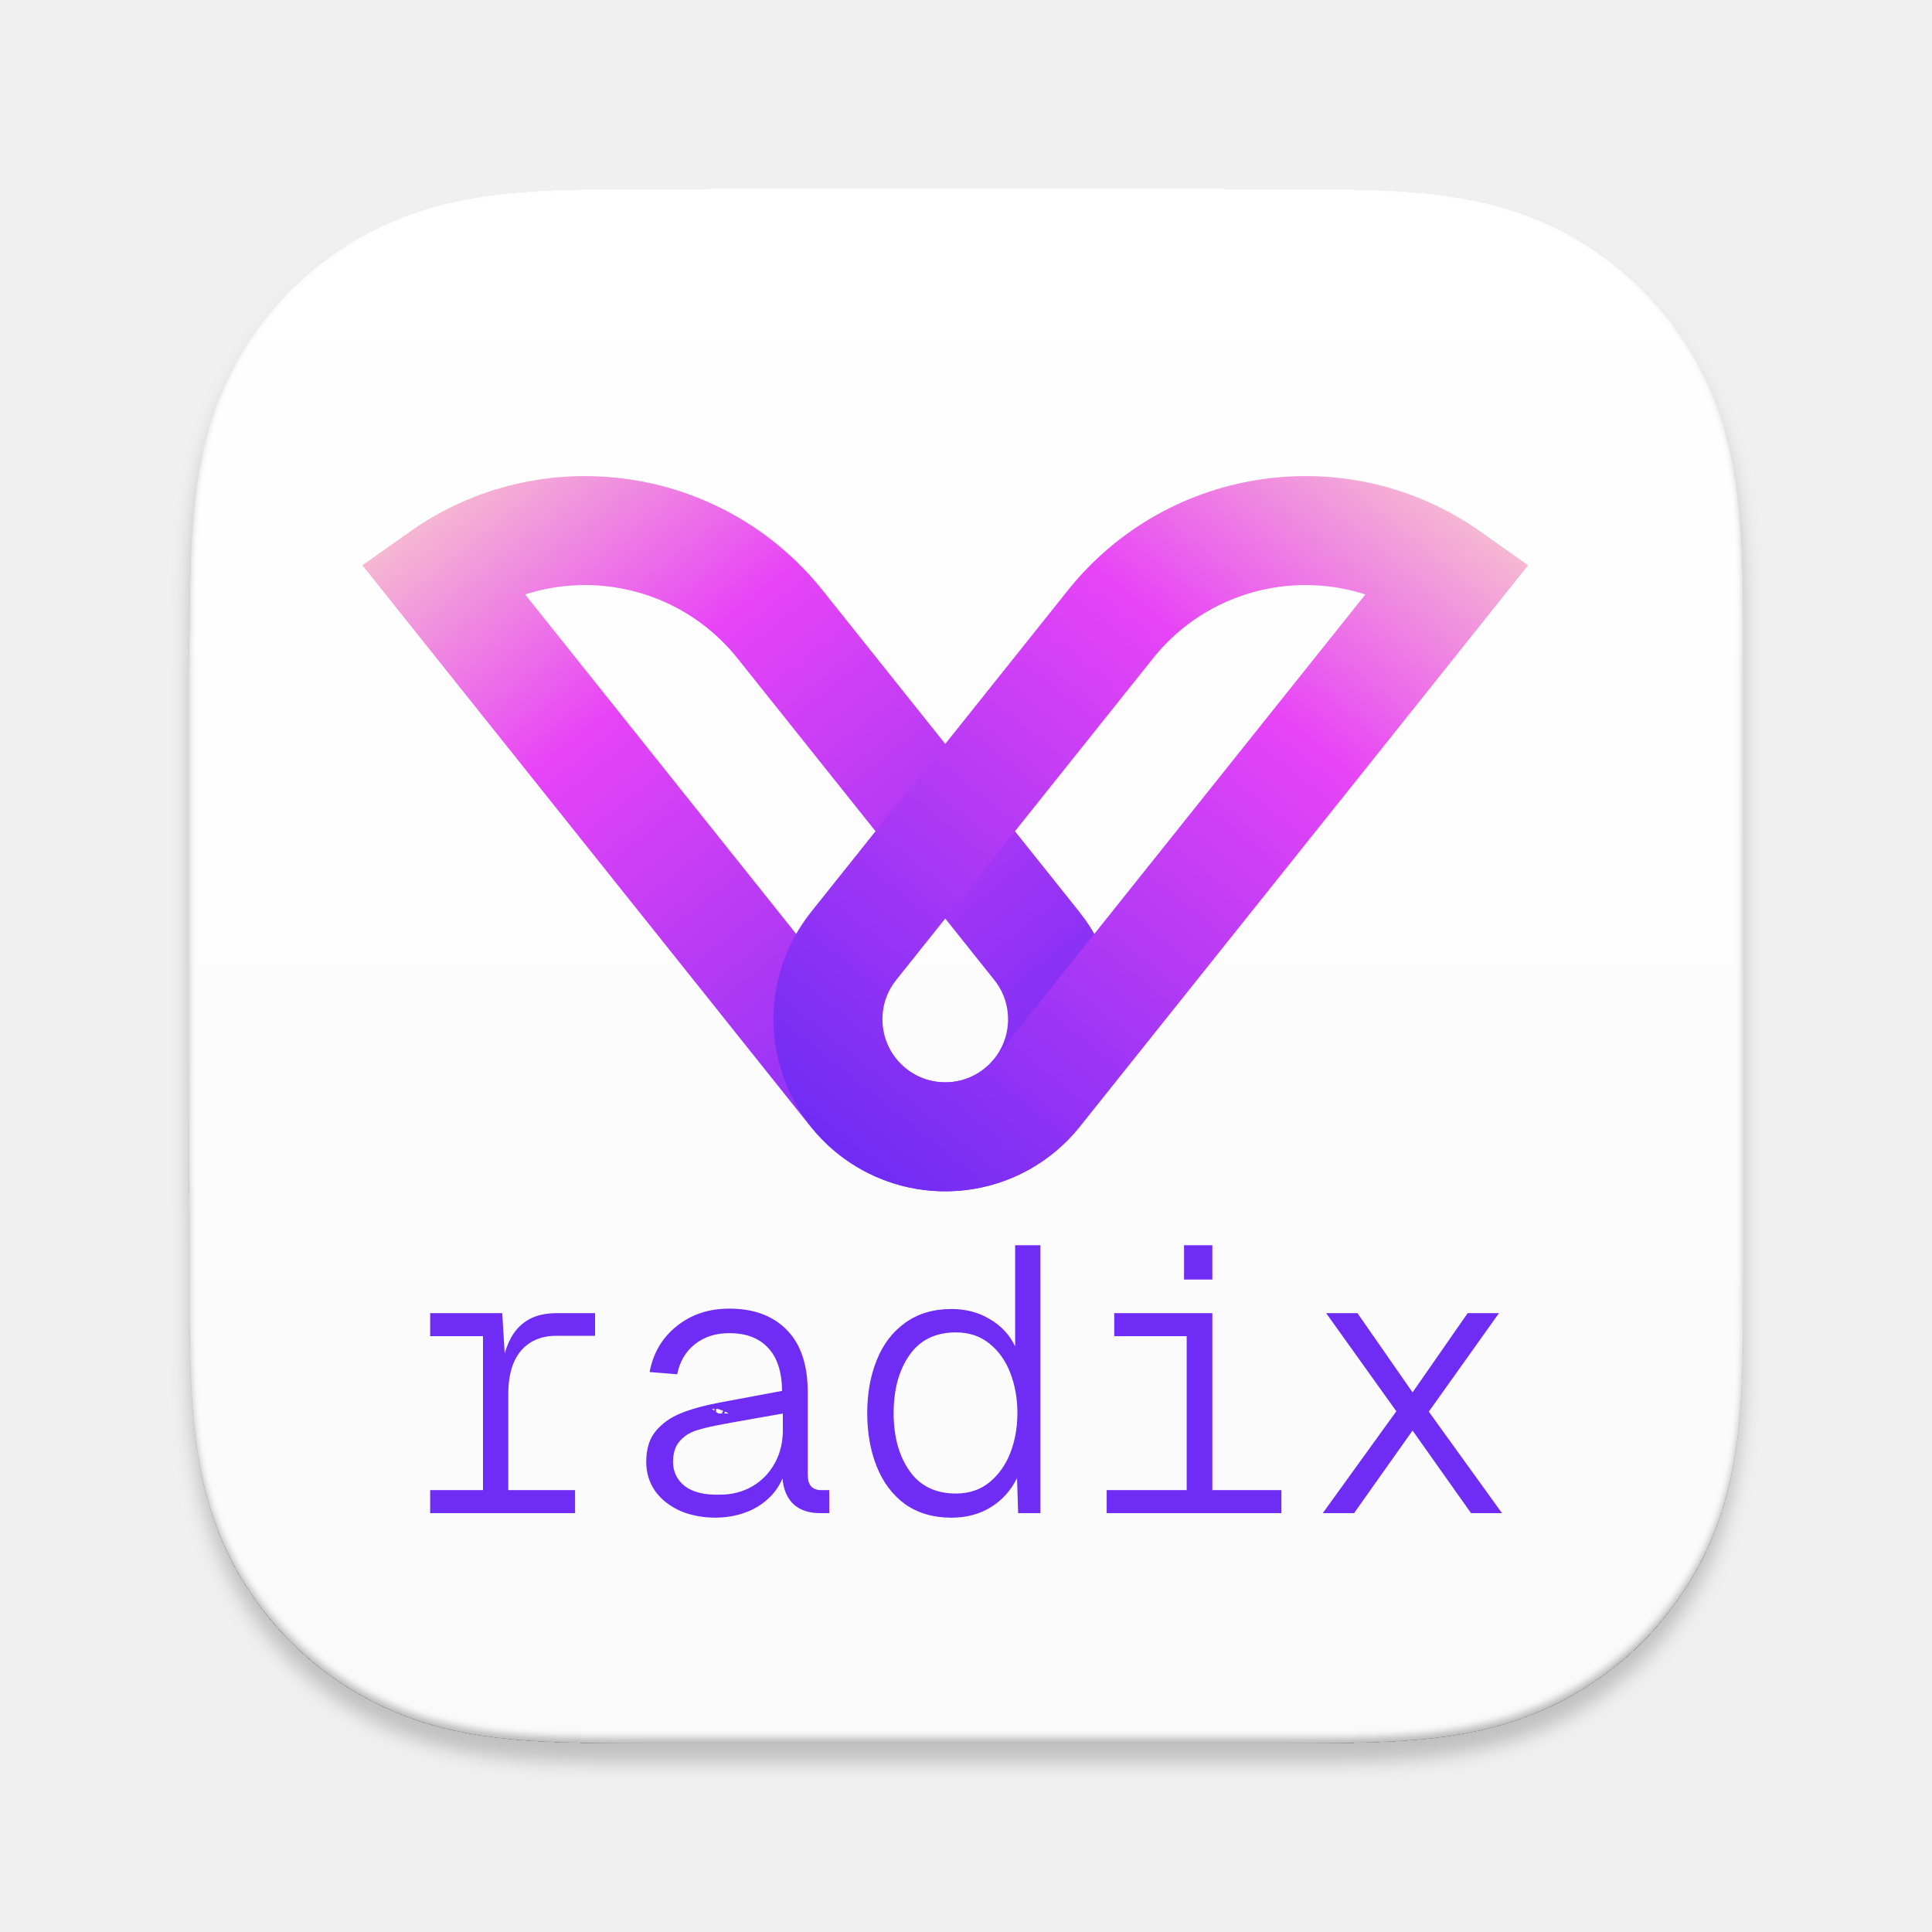
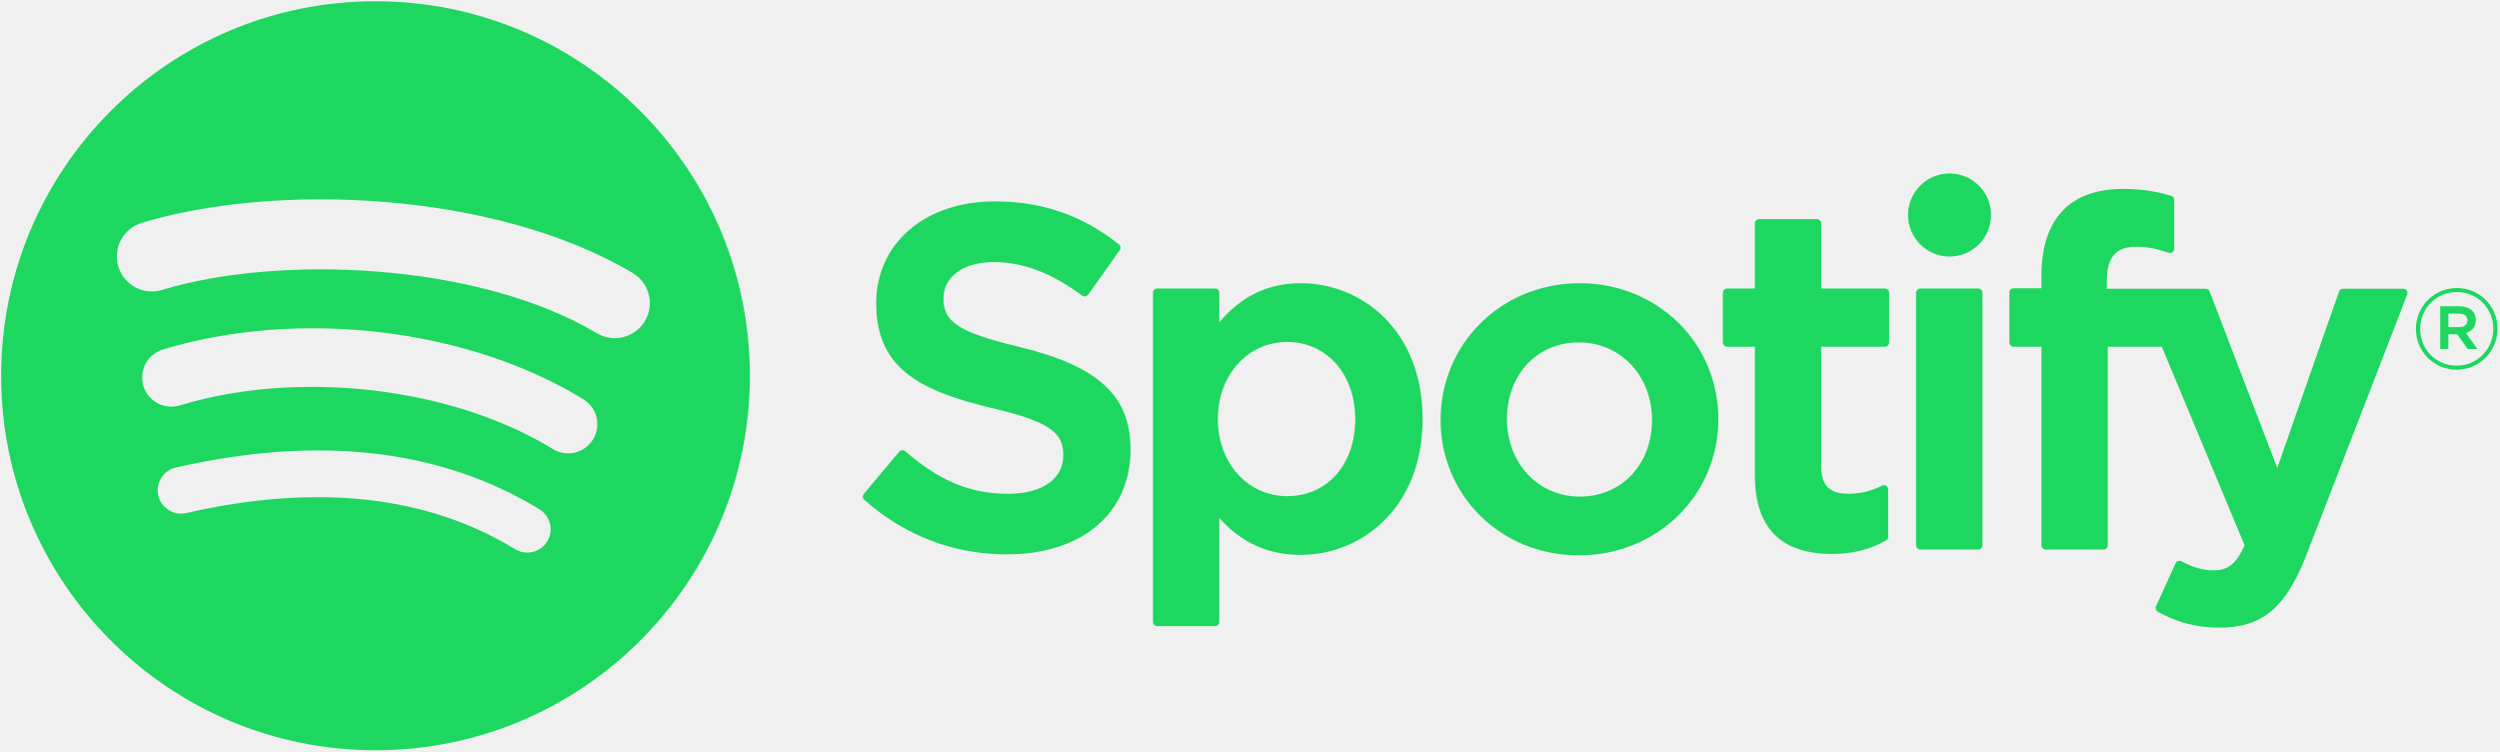
- <svg xmlns="http://www.w3.org/2000/svg" width="1024" height="1024" viewBox="0 0 1024 1024" fill="none">
-   <g filter="url(#filter0_dii_1_4)">
-     <path fill-rule="evenodd" clip-rule="evenodd" d="M924 356.627C924 346.845 924.004 337.062 923.944 327.279C923.895 319.038 923.8 310.799 923.576 302.562C923.092 284.609 922.033 266.502 918.84 248.749C915.602 230.741 910.314 213.98 901.981 197.617C893.789 181.534 883.088 166.817 870.32 154.058C857.555 141.299 842.834 130.605 826.746 122.418C810.366 114.083 793.587 108.797 775.558 105.56C757.803 102.372 739.691 101.315 721.738 100.83C713.495 100.607 705.253 100.513 697.008 100.462C687.22 100.402 677.432 100.407 667.644 100.407L553.997 100H468.997L357.361 100.407C347.554 100.407 337.747 100.402 327.94 100.462C319.678 100.513 311.42 100.607 303.161 100.83C285.167 101.315 267.014 102.373 249.217 105.565C231.164 108.801 214.36 114.085 197.958 122.414C181.835 130.602 167.083 141.297 154.291 154.058C141.501 166.816 130.78 181.53 122.573 197.61C114.217 213.981 108.919 230.752 105.673 248.77C102.477 266.516 101.418 284.617 100.931 302.562C100.709 310.8 100.613 319.039 100.563 327.279C100.503 337.063 100 349.216 100 358.999L100.003 469.089L100 554.998L100.508 667.427C100.508 677.223 100.504 687.019 100.563 696.815C100.613 705.067 100.709 713.317 100.932 721.566C101.418 739.542 102.479 757.675 105.678 775.452C108.923 793.484 114.22 810.269 122.569 826.653C130.777 842.759 141.5 857.495 154.291 870.272C167.082 883.049 181.83 893.757 197.95 901.956C214.362 910.302 231.174 915.595 249.238 918.836C267.027 922.029 285.174 923.088 303.161 923.573C311.42 923.796 319.679 923.891 327.941 923.941C337.748 924.001 347.554 923.997 357.361 923.997L470.006 924H555.217L667.644 923.996C677.432 923.996 687.22 924.001 697.008 923.941C705.253 923.891 713.495 923.796 721.738 923.573C739.698 923.087 757.816 922.027 775.579 918.832C793.597 915.591 810.368 910.3 826.739 901.959C842.831 893.761 857.554 883.051 870.32 870.272C883.086 857.497 893.786 842.763 901.978 826.66C910.316 810.268 915.604 793.475 918.844 775.431C922.034 757.661 923.092 739.535 923.577 721.566C923.8 713.316 923.895 705.066 923.944 696.815C924.005 687.019 924 677.223 924 667.427C924 667.427 923.994 556.983 923.994 554.998V468.999C923.994 467.533 924 356.627 924 356.627" fill="url(#paint0_linear_1_4)" />
-   </g>
-   <path d="M413.5 330.983L549.551 501.381C571.016 528.265 566.623 567.461 539.738 588.926C512.854 610.392 473.658 605.999 452.192 579.114L233.726 305.495C290.516 265.271 369.525 275.906 413.5 330.983Z" stroke="url(#paint1_linear_1_4)" stroke-width="57.76" />
-   <path d="M588.5 330.983L452.449 501.381C430.984 528.265 435.377 567.461 462.262 588.926C489.146 610.392 528.342 605.999 549.808 579.114L768.274 305.495C711.484 265.271 632.475 275.906 588.5 330.983Z" stroke="url(#paint2_linear_1_4)" stroke-width="57.76" />
-   <mask id="path-4-inside-1_1_4" fill="white">
-     <path d="M266.2 696L268 725.8L266 724C267.6 714.533 270.733 707.533 275.4 703C280.2 698.333 286.667 696 294.8 696H315.4V708H294.8C289.333 708 284.667 709.267 280.8 711.8C277.067 714.2 274.2 717.733 272.2 722.4C270.333 726.933 269.4 732.4 269.4 738.8V802H256V696H266.2ZM263.4 696V708.2H228V696H263.4ZM304.8 789.8V802H228V789.8H304.8ZM344.322 727.2C346.189 717.2 350.922 709.133 358.522 703C366.255 696.733 375.589 693.6 386.522 693.6C399.589 693.6 409.789 697.4 417.122 705C424.455 712.467 428.122 723.467 428.122 738V781.6C428.122 784.4 428.722 786.467 429.922 787.8C431.122 789.133 432.922 789.8 435.322 789.8H439.522V802H434.722C428.855 802 424.189 800.467 420.722 797.4C417.255 794.2 415.255 789.6 414.722 783.6C412.189 789.733 407.789 794.733 401.522 798.6C395.255 802.333 387.922 804.267 379.522 804.4C372.455 804.4 366.122 803.2 360.522 800.8C354.922 798.267 350.522 794.8 347.322 790.4C344.122 785.867 342.522 780.667 342.522 774.8C342.522 768.133 344.122 762.8 347.322 758.8C350.655 754.667 355.055 751.467 360.522 749.2C365.989 746.933 372.922 745 381.322 743.4L414.522 737.2C414.389 726.933 411.855 719.267 406.922 714.2C402.122 709.133 395.322 706.6 386.522 706.6C379.189 706.6 373.055 708.6 368.122 712.6C363.322 716.467 360.255 721.733 358.922 728.4L344.322 727.2ZM356.722 774.8C356.722 780.133 358.855 784.467 363.122 787.8C367.522 791 373.722 792.467 381.722 792.2C387.989 792.2 393.655 790.733 398.722 787.8C403.789 784.867 407.789 780.733 410.722 775.4C413.655 770.067 415.055 763.933 414.922 757V749.2L387.722 754L383.522 754.8C377.522 755.867 372.655 757 368.922 758.2C365.322 759.4 362.389 761.333 360.122 764C357.855 766.667 356.722 770.267 356.722 774.8ZM538.044 660H551.444V802H539.644L539.044 783.4C535.844 789.933 531.244 795.067 525.244 798.8C519.244 802.533 512.244 804.4 504.244 804.4C494.644 804.4 486.444 802 479.644 797.2C472.977 792.267 467.977 785.6 464.644 777.2C461.31 768.8 459.644 759.4 459.644 749C459.644 738.6 461.31 729.267 464.644 721C467.977 712.6 472.977 706 479.644 701.2C486.444 696.267 494.644 693.8 504.244 693.8C511.977 693.8 518.777 695.6 524.644 699.2C530.644 702.667 535.11 707.467 538.044 713.6V660ZM535.444 770.2C537.977 763.667 539.244 756.6 539.244 749C539.244 741.267 537.977 734.133 535.444 727.6C532.91 721.067 529.177 715.867 524.244 712C519.444 708.133 513.577 706.2 506.644 706.2C495.844 706.2 487.644 710.2 482.044 718.2C476.444 726.2 473.644 736.467 473.644 749C473.644 761.4 476.444 771.6 482.044 779.6C487.644 787.6 495.844 791.6 506.644 791.6C513.577 791.6 519.444 789.667 524.244 785.8C529.177 781.8 532.91 776.6 535.444 770.2ZM642.566 696V802H628.966V696H642.566ZM642.566 696V708.2H590.566V696H642.566ZM679.166 789.8V802H586.566V789.8H679.166ZM642.566 660V678.2H627.566V660H642.566ZM794.488 696L757.288 748.2L796.088 802H779.688L748.688 758.2L717.688 802H701.088L740.087 748L702.888 696H719.488L748.688 738L777.888 696H794.488Z" />
-   </mask>
-   <path d="M266.2 696L323.854 692.518L320.576 638.241H266.2V696ZM268 725.8L229.361 768.732L334.155 863.047L325.654 722.318L268 725.8ZM266 724L209.048 714.374L203.756 745.688L227.361 766.932L266 724ZM275.4 703L315.646 744.43L315.654 744.421L315.663 744.413L275.4 703ZM315.4 696H373.159V638.241H315.4V696ZM315.4 708V765.759H373.159V708H315.4ZM280.8 711.8L312.034 760.386L312.244 760.251L312.454 760.114L280.8 711.8ZM272.2 722.4L219.111 699.647L218.948 700.027L218.791 700.408L272.2 722.4ZM269.4 802V859.759H327.159V802H269.4ZM256 802H198.241V859.759H256V802ZM256 696V638.241H198.241V696H256ZM263.4 696H321.159V638.241H263.4V696ZM263.4 708.2V765.959H321.159V708.2H263.4ZM228 708.2H170.241V765.959H228V708.2ZM228 696V638.241H170.241V696H228ZM304.8 789.8H362.559V732.041H304.8V789.8ZM304.8 802V859.759H362.559V802H304.8ZM228 802H170.241V859.759H228V802ZM228 789.8V732.041H170.241V789.8H228ZM208.546 699.482L210.346 729.282L325.654 722.318L323.854 692.518L208.546 699.482ZM306.639 682.868L304.639 681.068L227.361 766.932L229.361 768.732L306.639 682.868ZM322.952 733.626C323.132 732.558 323.125 733.335 322.269 735.248C321.37 737.256 319.411 740.772 315.646 744.43L235.154 661.57C218.383 677.862 211.766 698.295 209.048 714.374L322.952 733.626ZM315.663 744.413C312.013 747.962 307.733 750.537 303.454 752.081C299.367 753.556 296.223 753.759 294.8 753.759V638.241C275.06 638.241 252.951 644.268 235.137 661.587L315.663 744.413ZM294.8 753.759H315.4V638.241H294.8V753.759ZM257.641 696V708H373.159V696H257.641ZM315.4 650.241H294.8V765.759H315.4V650.241ZM294.8 650.241C280.177 650.241 264.027 653.737 249.146 663.486L312.454 760.114C305.306 764.796 298.49 765.759 294.8 765.759V650.241ZM249.566 663.214C234.785 672.716 224.979 685.955 219.111 699.647L325.289 745.153C323.421 749.512 319.348 755.684 312.034 760.386L249.566 663.214ZM218.791 700.408C213.321 713.693 211.641 727.049 211.641 738.8H327.159C327.159 737.751 327.346 740.173 325.609 744.392L218.791 700.408ZM211.641 738.8V802H327.159V738.8H211.641ZM269.4 744.241H256V859.759H269.4V744.241ZM313.759 802V696H198.241V802H313.759ZM256 753.759H266.2V638.241H256V753.759ZM205.641 696V708.2H321.159V696H205.641ZM263.4 650.441H228V765.959H263.4V650.441ZM285.759 708.2V696H170.241V708.2H285.759ZM228 753.759H263.4V638.241H228V753.759ZM247.041 789.8V802H362.559V789.8H247.041ZM304.8 744.241H228V859.759H304.8V744.241ZM285.759 802V789.8H170.241V802H285.759ZM228 847.559H304.8V732.041H228V847.559ZM344.322 727.2L287.543 716.601L275.798 779.522L339.59 784.765L344.322 727.2ZM358.522 703L394.796 747.948L394.841 747.912L394.886 747.875L358.522 703ZM417.122 705L375.557 745.106L375.734 745.29L375.913 745.473L417.122 705ZM429.922 787.8L386.99 826.439L386.99 826.439L429.922 787.8ZM439.522 789.8H497.281V732.041H439.522V789.8ZM439.522 802V859.759H497.281V802H439.522ZM420.722 797.4L381.545 839.842L381.994 840.257L382.452 840.662L420.722 797.4ZM414.722 783.6L472.255 778.486L361.337 761.55L414.722 783.6ZM401.522 798.6L431.083 848.221L431.469 847.991L431.852 847.755L401.522 798.6ZM379.522 804.4V862.159H379.98L380.439 862.152L379.522 804.4ZM360.522 800.8L336.715 853.425L337.24 853.662L337.769 853.889L360.522 800.8ZM347.322 790.4L300.134 823.709L300.37 824.042L300.61 824.372L347.322 790.4ZM347.322 758.8L302.361 722.541L302.29 722.63L302.219 722.718L347.322 758.8ZM360.522 749.2L382.645 802.555L382.645 802.555L360.522 749.2ZM381.322 743.4L370.719 686.622L370.617 686.641L370.514 686.661L381.322 743.4ZM414.522 737.2L425.125 793.978L472.908 785.055L472.276 736.45L414.522 737.2ZM406.922 714.2L364.991 753.924L365.263 754.211L365.539 754.494L406.922 714.2ZM368.122 712.6L404.356 757.58L404.428 757.523L404.499 757.465L368.122 712.6ZM358.922 728.4L354.19 785.965L405.469 790.18L415.56 739.728L358.922 728.4ZM363.122 787.8L327.563 833.316L328.346 833.928L329.149 834.512L363.122 787.8ZM381.722 792.2V734.441H380.759L379.798 734.473L381.722 792.2ZM398.722 787.8L369.782 737.813L369.782 737.813L398.722 787.8ZM410.722 775.4L360.112 747.565L360.112 747.565L410.722 775.4ZM414.922 757H357.162V757.555L357.173 758.111L414.922 757ZM414.922 749.2H472.681V680.355L404.884 692.319L414.922 749.2ZM387.722 754L377.684 697.119L377.299 697.187L376.914 697.261L387.722 754ZM383.522 754.8L393.632 811.668L393.981 811.606L394.329 811.539L383.522 754.8ZM368.922 758.2L351.247 703.211L350.951 703.306L350.657 703.405L368.922 758.2ZM360.122 764L316.113 726.592L316.113 726.592L360.122 764ZM401.101 737.799C400.916 738.789 400.387 740.669 399.088 742.881C397.772 745.125 396.179 746.832 394.796 747.948L322.248 658.052C303.463 673.211 291.82 693.688 287.543 716.601L401.101 737.799ZM394.886 747.875C393.457 749.033 391.646 750.054 389.704 750.706C387.83 751.335 386.62 751.359 386.522 751.359V635.841C363.738 635.841 341.207 642.688 322.157 658.125L394.886 747.875ZM386.522 751.359C387.514 751.359 386.308 751.507 383.808 750.575C381.071 749.556 378.073 747.714 375.557 745.106L458.687 664.894C437.993 643.447 411.301 635.841 386.522 635.841V751.359ZM375.913 745.473C372.781 742.283 371.22 739.044 370.576 737.115C370.022 735.451 370.362 735.438 370.362 738H485.881C485.881 714.301 479.828 686.416 458.33 664.527L375.913 745.473ZM370.362 738V781.6H485.881V738H370.362ZM370.362 781.6C370.362 791.005 372.128 809.926 386.99 826.439L472.854 749.161C485.316 763.008 485.881 777.795 485.881 781.6H370.362ZM386.99 826.439C402.505 843.678 422.355 847.559 435.322 847.559V732.041C443.489 732.041 459.739 734.589 472.854 749.161L386.99 826.439ZM435.322 847.559H439.522V732.041H435.322V847.559ZM381.762 789.8V802H497.281V789.8H381.762ZM439.522 744.241H434.722V859.759H439.522V744.241ZM434.722 744.241C439.06 744.241 449.307 745.571 458.992 754.138L382.452 840.662C399.07 855.362 418.651 859.759 434.722 859.759V744.241ZM459.899 754.958C469.645 763.954 471.881 774.284 472.255 778.486L357.189 788.714C358.629 804.916 364.866 824.446 381.545 839.842L459.899 754.958ZM361.337 761.55C362.51 758.709 364.171 756.054 366.161 753.792C368.112 751.576 369.97 750.199 371.192 749.445L431.852 847.755C447.275 838.239 460.426 824.246 468.107 805.65L361.337 761.55ZM371.96 748.979C373.639 747.979 375.26 747.352 376.597 746.999C377.894 746.657 378.637 746.647 378.605 746.648L380.439 862.152C397.382 861.883 414.901 857.862 431.083 848.221L371.96 748.979ZM379.522 746.641C379.039 746.641 380.628 746.576 383.274 747.711L337.769 853.889C351.616 859.824 365.872 862.159 379.522 862.159V746.641ZM384.328 748.175C386.647 749.224 390.613 751.723 394.034 756.428L300.61 824.372C310.431 837.877 323.197 847.31 336.715 853.425L384.328 748.175ZM394.51 757.091C396.356 759.707 397.897 762.767 398.927 766.114C399.948 769.431 400.281 772.425 400.281 774.8H284.762C284.762 791.871 289.65 808.856 300.134 823.709L394.51 757.091ZM400.281 774.8C400.281 777.258 399.604 785.907 392.424 794.882L302.219 722.718C288.639 739.693 284.762 759.009 284.762 774.8H400.281ZM392.283 795.059C388.883 799.275 385.06 801.553 382.645 802.555L338.399 695.845C325.051 701.38 312.428 710.059 302.361 722.541L392.283 795.059ZM382.645 802.555C383.249 802.304 386.055 801.296 392.129 800.139L370.514 686.661C359.788 688.704 348.728 691.563 338.399 695.845L382.645 802.555ZM391.925 800.178L425.125 793.978L403.919 680.422L370.719 686.622L391.925 800.178ZM472.276 736.45C472.037 718.03 467.408 693.526 448.305 673.906L365.539 754.494C356.302 745.007 356.74 735.837 356.767 737.95L472.276 736.45ZM448.853 674.476C430.451 655.053 406.787 648.841 386.522 648.841V764.359C385.458 764.359 382.318 764.213 378.058 762.625C373.536 760.941 368.896 758.045 364.991 753.924L448.853 674.476ZM386.522 648.841C368.096 648.841 348.523 654.131 331.745 667.735L404.499 757.465C401.388 759.987 397.874 761.858 394.329 763.014C390.883 764.137 388.118 764.359 386.522 764.359V648.841ZM331.888 667.62C315.452 680.859 305.977 698.606 302.284 717.072L415.56 739.728C415.121 741.921 414.154 745.049 412.136 748.514C410.079 752.047 407.386 755.14 404.356 757.58L331.888 667.62ZM363.653 670.835L349.053 669.635L339.59 784.765L354.19 785.965L363.653 670.835ZM298.962 774.8C298.962 798.228 309.534 819.231 327.563 833.316L398.681 742.284C402.57 745.322 406.922 749.998 410.142 756.539C413.375 763.106 414.481 769.554 414.481 774.8H298.962ZM329.149 834.512C347.851 848.114 368.618 850.428 383.646 849.927L379.798 734.473C379.801 734.472 379.897 734.469 380.081 734.473C380.265 734.477 380.548 734.489 380.923 734.521C381.661 734.583 382.842 734.731 384.368 735.092C387.465 735.824 392.134 737.481 397.094 741.088L329.149 834.512ZM381.722 849.959C397.41 849.959 413.181 846.17 427.661 837.787L369.782 737.813C371.779 736.657 373.963 735.762 376.199 735.183C378.414 734.61 380.315 734.441 381.722 734.441V849.959ZM427.661 837.787C442.205 829.366 453.538 817.405 461.332 803.235L360.112 747.565C360.975 745.996 362.245 744.163 364.016 742.333C365.797 740.492 367.776 738.975 369.782 737.813L427.661 837.787ZM461.332 803.235C469.783 787.869 472.971 771.499 472.671 755.889L357.173 758.111C357.14 756.368 357.527 752.264 360.112 747.565L461.332 803.235ZM472.681 757V749.2H357.162V757H472.681ZM404.884 692.319L377.684 697.119L397.76 810.881L424.96 806.081L404.884 692.319ZM376.914 697.261L372.714 698.061L394.329 811.539L398.529 810.739L376.914 697.261ZM373.412 697.932C366.087 699.234 358.418 700.906 351.247 703.211L386.597 813.189C386.582 813.194 386.727 813.147 387.059 813.057C387.387 812.967 387.853 812.848 388.472 812.704C389.728 812.412 391.426 812.06 393.632 811.668L373.412 697.932ZM350.657 703.405C337.922 707.649 325.784 715.214 316.113 726.592L404.131 801.408C398.993 807.453 392.722 811.151 387.187 812.995L350.657 703.405ZM316.113 726.592C302.621 742.465 298.962 760.686 298.962 774.8H414.481C414.481 779.847 413.09 790.868 404.131 801.408L316.113 726.592ZM538.044 660V602.241H480.284V660H538.044ZM551.444 660H609.203V602.241H551.444V660ZM551.444 802V859.759H609.203V802H551.444ZM539.644 802L481.914 803.862L483.717 859.759H539.644V802ZM539.044 783.4L596.773 781.538L487.172 757.993L539.044 783.4ZM525.244 798.8L555.758 847.841L555.758 847.841L525.244 798.8ZM479.644 797.2L445.286 843.629L445.806 844.014L446.335 844.388L479.644 797.2ZM464.644 777.2L518.331 755.896L518.331 755.896L464.644 777.2ZM464.644 721L518.212 742.6L518.272 742.452L518.331 742.304L464.644 721ZM479.644 701.2L513.393 748.074L513.477 748.013L513.562 747.952L479.644 701.2ZM524.644 699.2L494.435 748.43L495.086 748.83L495.748 749.212L524.644 699.2ZM538.044 713.6L485.937 738.521L595.803 713.6H538.044ZM535.444 770.2L589.149 791.458L589.223 791.27L589.296 791.082L535.444 770.2ZM535.444 727.6L481.591 748.482L481.591 748.482L535.444 727.6ZM524.244 712L488.01 756.98L488.31 757.222L488.613 757.46L524.244 712ZM482.044 718.2L529.362 751.323L529.362 751.323L482.044 718.2ZM482.044 779.6L529.362 746.477L529.362 746.477L482.044 779.6ZM524.244 785.8L560.478 830.78L560.549 830.723L560.621 830.665L524.244 785.8ZM538.044 717.759H551.444V602.241H538.044V717.759ZM493.684 660V802H609.203V660H493.684ZM551.444 744.241H539.644V859.759H551.444V744.241ZM597.373 800.138L596.773 781.538L481.314 785.262L481.914 803.862L597.373 800.138ZM487.172 757.993C487.777 756.758 488.745 755.203 490.178 753.604C491.619 751.996 493.205 750.708 494.729 749.759L555.758 847.841C571.233 838.212 583.1 824.762 590.915 808.807L487.172 757.993ZM494.729 749.759C496.699 748.534 498.735 747.691 500.611 747.191C502.441 746.703 503.736 746.641 504.244 746.641V862.159C521.568 862.159 539.434 857.998 555.758 847.841L494.729 749.759ZM504.244 746.641C504.267 746.641 505.343 746.647 507.118 747.166C508.965 747.706 511.013 748.643 512.953 750.012L446.335 844.388C464.318 857.082 484.607 862.159 504.244 862.159V746.641ZM514.002 750.771C515.19 751.65 516.259 752.721 517.101 753.844C517.923 754.94 518.266 755.732 518.331 755.896L410.957 798.504C417.894 815.987 429.188 831.717 445.286 843.629L514.002 750.771ZM518.331 755.896C518.062 755.219 517.403 753.193 517.403 749H401.884C401.884 765.607 404.559 782.381 410.957 798.504L518.331 755.896ZM517.403 749C517.403 744.786 518.068 742.957 518.212 742.6L411.075 699.4C404.553 715.576 401.884 732.414 401.884 749H517.403ZM518.331 742.304C518.247 742.514 517.857 743.409 516.933 744.629C515.985 745.88 514.769 747.083 513.393 748.074L445.895 654.326C429.391 666.209 417.936 682.108 410.957 699.696L518.331 742.304ZM513.562 747.952C511.62 749.36 509.509 750.366 507.532 750.961C505.627 751.534 504.407 751.559 504.244 751.559V636.041C484.268 636.041 463.757 641.367 445.726 654.448L513.562 747.952ZM504.244 751.559C503.611 751.559 502.238 751.483 500.364 750.986C498.447 750.479 496.4 749.636 494.435 748.43L554.853 649.97C538.81 640.126 521.289 636.041 504.244 636.041V751.559ZM495.748 749.212C494.063 748.239 492.101 746.78 490.21 744.748C488.311 742.707 486.901 740.536 485.937 738.521L590.151 688.679C582.087 671.818 569.424 658.366 553.539 649.188L495.748 749.212ZM595.803 713.6V660H480.284V713.6H595.803ZM589.296 791.082C594.623 777.346 597.003 763.135 597.003 749H481.484C481.484 749.581 481.437 749.829 481.44 749.809C481.441 749.804 481.451 749.75 481.477 749.657C481.504 749.563 481.541 749.448 481.591 749.318L589.296 791.082ZM597.003 749C597.003 734.864 594.666 720.567 589.296 706.718L481.591 748.482C481.529 748.321 481.486 748.186 481.458 748.085C481.43 747.985 481.422 747.936 481.424 747.948C481.427 747.966 481.484 748.293 481.484 749H597.003ZM589.296 706.718C583.463 691.674 573.915 677.545 559.874 666.54L488.613 757.46C486.687 755.951 485.076 754.229 483.824 752.486C482.595 750.773 481.921 749.333 481.591 748.482L589.296 706.718ZM560.478 667.02C544.133 653.853 525.018 648.441 506.644 648.441V763.959C504.712 763.959 501.732 763.683 498.166 762.507C494.517 761.305 491.03 759.414 488.01 756.98L560.478 667.02ZM506.644 648.441C479.327 648.441 452.405 659.821 434.725 685.077L529.362 751.323C526.951 754.768 523.041 758.515 517.717 761.112C512.608 763.605 508.419 763.959 506.644 763.959V648.441ZM434.725 685.077C420.631 705.212 415.884 727.969 415.884 749H531.403C531.403 746.983 531.633 746.492 531.468 747.098C531.276 747.803 530.703 749.408 529.362 751.323L434.725 685.077ZM415.884 749C415.884 770.047 420.699 792.685 434.725 812.723L529.362 746.477C530.66 748.331 531.237 749.911 531.443 750.66C531.621 751.311 531.403 750.898 531.403 749H415.884ZM434.725 812.723C452.405 837.979 479.327 849.359 506.644 849.359V733.841C508.419 733.841 512.608 734.195 517.717 736.688C523.041 739.285 526.951 743.032 529.362 746.477L434.725 812.723ZM506.644 849.359C525.018 849.359 544.133 843.947 560.478 830.78L488.01 740.82C491.03 738.386 494.517 736.495 498.166 735.293C501.732 734.117 504.712 733.841 506.644 733.841V849.359ZM560.621 830.665C573.9 819.898 583.278 806.29 589.149 791.458L481.739 748.942C482.085 748.066 482.729 746.74 483.824 745.214C484.934 743.668 486.305 742.201 487.867 740.935L560.621 830.665ZM642.566 696H700.325V638.241H642.566V696ZM642.566 802V859.759H700.325V802H642.566ZM628.966 802H571.206V859.759H628.966V802ZM628.966 696V638.241H571.206V696H628.966ZM642.566 696H700.325V638.241H642.566V696ZM642.566 708.2V765.959H700.325V708.2H642.566ZM590.566 708.2H532.806V765.959H590.566V708.2ZM590.566 696V638.241H532.806V696H590.566ZM679.166 789.8H736.925V732.041H679.166V789.8ZM679.166 802V859.759H736.925V802H679.166ZM586.566 802H528.806V859.759H586.566V802ZM586.566 789.8V732.041H528.806V789.8H586.566ZM642.566 660H700.325V602.241H642.566V660ZM642.566 678.2V735.959H700.325V678.2H642.566ZM627.566 678.2H569.806V735.959H627.566V678.2ZM627.566 660V602.241H569.806V660H627.566ZM584.806 696V802H700.325V696H584.806ZM642.566 744.241H628.966V859.759H642.566V744.241ZM686.725 802V696H571.206V802H686.725ZM628.966 753.759H642.566V638.241H628.966V753.759ZM584.806 696V708.2H700.325V696H584.806ZM642.566 650.441H590.566V765.959H642.566V650.441ZM648.325 708.2V696H532.806V708.2H648.325ZM590.566 753.759H642.566V638.241H590.566V753.759ZM621.406 789.8V802H736.925V789.8H621.406ZM679.166 744.241H586.566V859.759H679.166V744.241ZM644.325 802V789.8H528.806V802H644.325ZM586.566 847.559H679.166V732.041H586.566V847.559ZM584.806 660V678.2H700.325V660H584.806ZM642.566 620.441H627.566V735.959H642.566V620.441ZM685.325 678.2V660H569.806V678.2H685.325ZM627.566 717.759H642.566V602.241H627.566V717.759ZM794.488 696L841.525 729.521L906.575 638.241H794.488V696ZM757.288 748.2L710.25 714.679L686.219 748.401L710.44 781.986L757.288 748.2ZM796.088 802V859.759H908.956L842.935 768.214L796.088 802ZM779.688 802L732.542 835.368L749.805 859.759H779.688V802ZM748.688 758.2L795.833 724.832L748.688 658.219L701.542 724.832L748.688 758.2ZM717.688 802V859.759H747.57L764.833 835.368L717.688 802ZM701.088 802L654.263 768.182L588.124 859.759H701.088V802ZM740.087 748L786.912 781.818L811.22 748.16L787.064 714.394L740.087 748ZM702.888 696V638.241H590.55L655.911 729.606L702.888 696ZM719.488 696L766.912 663.029L749.678 638.241H719.488V696ZM748.688 738L701.263 770.971L748.688 839.184L796.112 770.971L748.688 738ZM777.888 696V638.241H747.697L730.463 663.029L777.888 696ZM747.45 662.479L710.25 714.679L804.325 781.721L841.525 729.521L747.45 662.479ZM710.44 781.986L749.24 835.786L842.935 768.214L804.135 714.414L710.44 781.986ZM796.088 744.241H779.688V859.759H796.088V744.241ZM826.833 768.632L795.833 724.832L701.542 791.568L732.542 835.368L826.833 768.632ZM701.542 724.832L670.542 768.632L764.833 835.368L795.833 791.568L701.542 724.832ZM717.688 744.241H701.088V859.759H717.688V744.241ZM747.912 835.818L786.912 781.818L693.263 714.182L654.263 768.182L747.912 835.818ZM787.064 714.394L749.864 662.394L655.911 729.606L693.111 781.606L787.064 714.394ZM702.888 753.759H719.488V638.241H702.888V753.759ZM672.063 728.971L701.263 770.971L796.112 705.029L766.912 663.029L672.063 728.971ZM796.112 770.971L825.312 728.971L730.463 663.029L701.263 705.029L796.112 770.971ZM777.888 753.759H794.488V638.241H777.888V753.759Z" fill="#6F2CF4" mask="url(#path-4-inside-1_1_4)" />
-   <defs>
-     <filter id="filter0_dii_1_4" x="90" y="97" width="844" height="847" filterUnits="userSpaceOnUse" color-interpolation-filters="sRGB">
-       <feFlood flood-opacity="0" result="BackgroundImageFix" />
-       <feColorMatrix in="SourceAlpha" type="matrix" values="0 0 0 0 0 0 0 0 0 0 0 0 0 0 0 0 0 0 127 0" result="hardAlpha" />
-       <feOffset dy="10" />
-       <feGaussianBlur stdDeviation="5" />
-       <feColorMatrix type="matrix" values="0 0 0 0 0 0 0 0 0 0 0 0 0 0 0 0 0 0 0.2 0" />
-       <feBlend mode="normal" in2="BackgroundImageFix" result="effect1_dropShadow_1_4" />
-       <feBlend mode="normal" in="SourceGraphic" in2="effect1_dropShadow_1_4" result="shape" />
-       <feColorMatrix in="SourceAlpha" type="matrix" values="0 0 0 0 0 0 0 0 0 0 0 0 0 0 0 0 0 0 127 0" result="hardAlpha" />
-       <feOffset dy="4" />
-       <feGaussianBlur stdDeviation="1" />
-       <feComposite in2="hardAlpha" operator="arithmetic" k2="-1" k3="1" />
-       <feColorMatrix type="matrix" values="0 0 0 0 1 0 0 0 0 1 0 0 0 0 1 0 0 0 1 0" />
-       <feBlend mode="normal" in2="shape" result="effect2_innerShadow_1_4" />
-       <feColorMatrix in="SourceAlpha" type="matrix" values="0 0 0 0 0 0 0 0 0 0 0 0 0 0 0 0 0 0 127 0" result="hardAlpha" />
-       <feOffset dy="-3" />
-       <feGaussianBlur stdDeviation="2" />
-       <feComposite in2="hardAlpha" operator="arithmetic" k2="-1" k3="1" />
-       <feColorMatrix type="matrix" values="0 0 0 0 0 0 0 0 0 0 0 0 0 0 0 0 0 0 0.25 0" />
-       <feBlend mode="normal" in2="effect2_innerShadow_1_4" result="effect3_innerShadow_1_4" />
-     </filter>
-     <linearGradient id="paint0_linear_1_4" x1="512" y1="100" x2="512" y2="924" gradientUnits="userSpaceOnUse">
-       <stop stop-color="white" />
-       <stop offset="1" stop-color="#FAFAFA" />
-     </linearGradient>
-     <linearGradient id="paint1_linear_1_4" x1="264.248" y1="243.886" x2="557.758" y2="611.495" gradientUnits="userSpaceOnUse">
-       <stop stop-color="#F5B7D2" />
-       <stop offset="0.3" stop-color="#E744F6" />
-       <stop offset="1" stop-color="#6F2CF4" />
-     </linearGradient>
-     <linearGradient id="paint2_linear_1_4" x1="737.752" y1="243.886" x2="444.242" y2="611.495" gradientUnits="userSpaceOnUse">
-       <stop stop-color="#F5B7D2" />
-       <stop offset="0.304" stop-color="#E744F6" />
-       <stop offset="1" stop-color="#6F2CF4" />
-     </linearGradient>
-   </defs>
+ <svg xmlns="http://www.w3.org/2000/svg" height="168px" width="559px" version="1.1" viewBox="0 0 559 168">
+   <path fill="#1ED760" d="m83.996 0.277c-46.249 0-83.743 37.493-83.743 83.742 0 46.251 37.494 83.741 83.743 83.741 46.254 0 83.744-37.49 83.744-83.741 0-46.246-37.49-83.738-83.745-83.738l0.001-0.004zm38.404 120.78c-1.5 2.46-4.72 3.24-7.18 1.73-19.662-12.01-44.414-14.73-73.564-8.07-2.809 0.64-5.609-1.12-6.249-3.93-0.643-2.81 1.11-5.61 3.926-6.25 31.9-7.288 59.263-4.15 81.337 9.34 2.46 1.51 3.24 4.72 1.73 7.18zm10.25-22.802c-1.89 3.072-5.91 4.042-8.98 2.152-22.51-13.836-56.823-17.843-83.448-9.761-3.453 1.043-7.1-0.903-8.148-4.35-1.04-3.453 0.907-7.093 4.354-8.143 30.413-9.228 68.222-4.758 94.072 11.127 3.07 1.89 4.04 5.91 2.15 8.976v-0.001zm0.88-23.744c-26.99-16.031-71.52-17.505-97.289-9.684-4.138 1.255-8.514-1.081-9.768-5.219-1.254-4.14 1.08-8.513 5.221-9.771 29.581-8.98 78.756-7.245 109.83 11.202 3.73 2.209 4.95 7.016 2.74 10.733-2.2 3.722-7.02 4.949-10.73 2.739zm94.56 3.072c-14.46-3.448-17.03-5.868-17.03-10.953 0-4.804 4.52-8.037 11.25-8.037 6.52 0 12.98 2.455 19.76 7.509 0.2 0.153 0.46 0.214 0.71 0.174 0.26-0.038 0.48-0.177 0.63-0.386l7.06-9.952c0.29-0.41 0.21-0.975-0.18-1.288-8.07-6.473-17.15-9.62-27.77-9.62-15.61 0-26.52 9.369-26.52 22.774 0 14.375 9.41 19.465 25.67 23.394 13.83 3.187 16.17 5.857 16.17 10.629 0 5.29-4.72 8.58-12.32 8.58-8.44 0-15.33-2.85-23.03-9.51-0.19-0.17-0.45-0.24-0.69-0.23-0.26 0.02-0.49 0.14-0.65 0.33l-7.92 9.42c-0.33 0.4-0.29 0.98 0.09 1.32 8.96 8 19.98 12.22 31.88 12.22 16.82 0 27.69-9.19 27.69-23.42 0.03-12.007-7.16-18.657-24.77-22.941l-0.03-0.013zm62.86-14.26c-7.29 0-13.27 2.872-18.21 8.757v-6.624c0-0.523-0.42-0.949-0.94-0.949h-12.95c-0.52 0-0.94 0.426-0.94 0.949v73.601c0 0.52 0.42 0.95 0.94 0.95h12.95c0.52 0 0.94-0.43 0.94-0.95v-23.23c4.94 5.53 10.92 8.24 18.21 8.24 13.55 0 27.27-10.43 27.27-30.369 0.02-19.943-13.7-30.376-27.26-30.376l-0.01 0.001zm12.21 30.375c0 10.149-6.25 17.239-15.21 17.239-8.85 0-15.53-7.41-15.53-17.239 0-9.83 6.68-17.238 15.53-17.238 8.81-0.001 15.21 7.247 15.21 17.237v0.001zm50.21-30.375c-17.45 0-31.12 13.436-31.12 30.592 0 16.972 13.58 30.262 30.91 30.262 17.51 0 31.22-13.39 31.22-30.479 0-17.031-13.62-30.373-31.01-30.373v-0.002zm0 47.714c-9.28 0-16.28-7.46-16.28-17.344 0-9.929 6.76-17.134 16.07-17.134 9.34 0 16.38 7.457 16.38 17.351 0 9.927-6.8 17.127-16.17 17.127zm68.27-46.53h-14.25v-14.566c0-0.522-0.42-0.948-0.94-0.948h-12.95c-0.52 0-0.95 0.426-0.95 0.948v14.566h-6.22c-0.52 0-0.94 0.426-0.94 0.949v11.127c0 0.522 0.42 0.949 0.94 0.949h6.22v28.795c0 11.63 5.79 17.53 17.22 17.53 4.64 0 8.49-0.96 12.12-3.02 0.3-0.16 0.48-0.48 0.48-0.82v-10.6c0-0.32-0.17-0.63-0.45-0.8-0.28-0.18-0.63-0.19-0.92-0.04-2.49 1.25-4.9 1.83-7.6 1.83-4.15 0-6.01-1.89-6.01-6.11v-26.76h14.25c0.52 0 0.94-0.426 0.94-0.949v-11.126c0.02-0.523-0.4-0.949-0.93-0.949l-0.01-0.006zm49.64 0.057v-1.789c0-5.263 2.02-7.61 6.54-7.61 2.7 0 4.87 0.536 7.3 1.346 0.3 0.094 0.61 0.047 0.85-0.132 0.25-0.179 0.39-0.466 0.39-0.77v-10.91c0-0.417-0.26-0.786-0.67-0.909-2.56-0.763-5.84-1.546-10.76-1.546-11.95 0-18.28 6.734-18.28 19.467v2.74h-6.22c-0.52 0-0.95 0.426-0.95 0.948v11.184c0 0.522 0.43 0.949 0.95 0.949h6.22v44.405c0 0.53 0.43 0.95 0.95 0.95h12.94c0.53 0 0.95-0.42 0.95-0.95v-44.402h12.09l18.52 44.402c-2.1 4.66-4.17 5.59-6.99 5.59-2.28 0-4.69-0.68-7.14-2.03-0.23-0.12-0.51-0.14-0.75-0.07-0.25 0.09-0.46 0.27-0.56 0.51l-4.39 9.63c-0.21 0.46-0.03 0.99 0.41 1.23 4.58 2.48 8.71 3.54 13.82 3.54 9.56 0 14.85-4.46 19.5-16.44l22.46-58.037c0.12-0.292 0.08-0.622-0.1-0.881-0.17-0.257-0.46-0.412-0.77-0.412h-13.48c-0.41 0-0.77 0.257-0.9 0.636l-13.81 39.434-15.12-39.46c-0.14-0.367-0.49-0.61-0.88-0.61h-22.12v-0.003zm-28.78-0.057h-12.95c-0.52 0-0.95 0.426-0.95 0.949v56.481c0 0.53 0.43 0.95 0.95 0.95h12.95c0.52 0 0.95-0.42 0.95-0.95v-56.477c0-0.523-0.42-0.949-0.95-0.949v-0.004zm-6.4-25.719c-5.13 0-9.29 4.152-9.29 9.281 0 5.132 4.16 9.289 9.29 9.289s9.28-4.157 9.28-9.289c0-5.128-4.16-9.281-9.28-9.281zm113.42 43.88c-5.12 0-9.11-4.115-9.11-9.112s4.04-9.159 9.16-9.159 9.11 4.114 9.11 9.107c0 4.997-4.04 9.164-9.16 9.164zm0.05-17.365c-4.67 0-8.2 3.71-8.2 8.253 0 4.541 3.51 8.201 8.15 8.201 4.67 0 8.2-3.707 8.2-8.253 0-4.541-3.51-8.201-8.15-8.201zm2.02 9.138l2.58 3.608h-2.18l-2.32-3.31h-1.99v3.31h-1.82v-9.564h4.26c2.23 0 3.69 1.137 3.69 3.051 0.01 1.568-0.9 2.526-2.21 2.905h-0.01zm-1.54-4.315h-2.37v3.025h2.37c1.18 0 1.89-0.579 1.89-1.514 0-0.984-0.71-1.511-1.89-1.511z" />
</svg>
